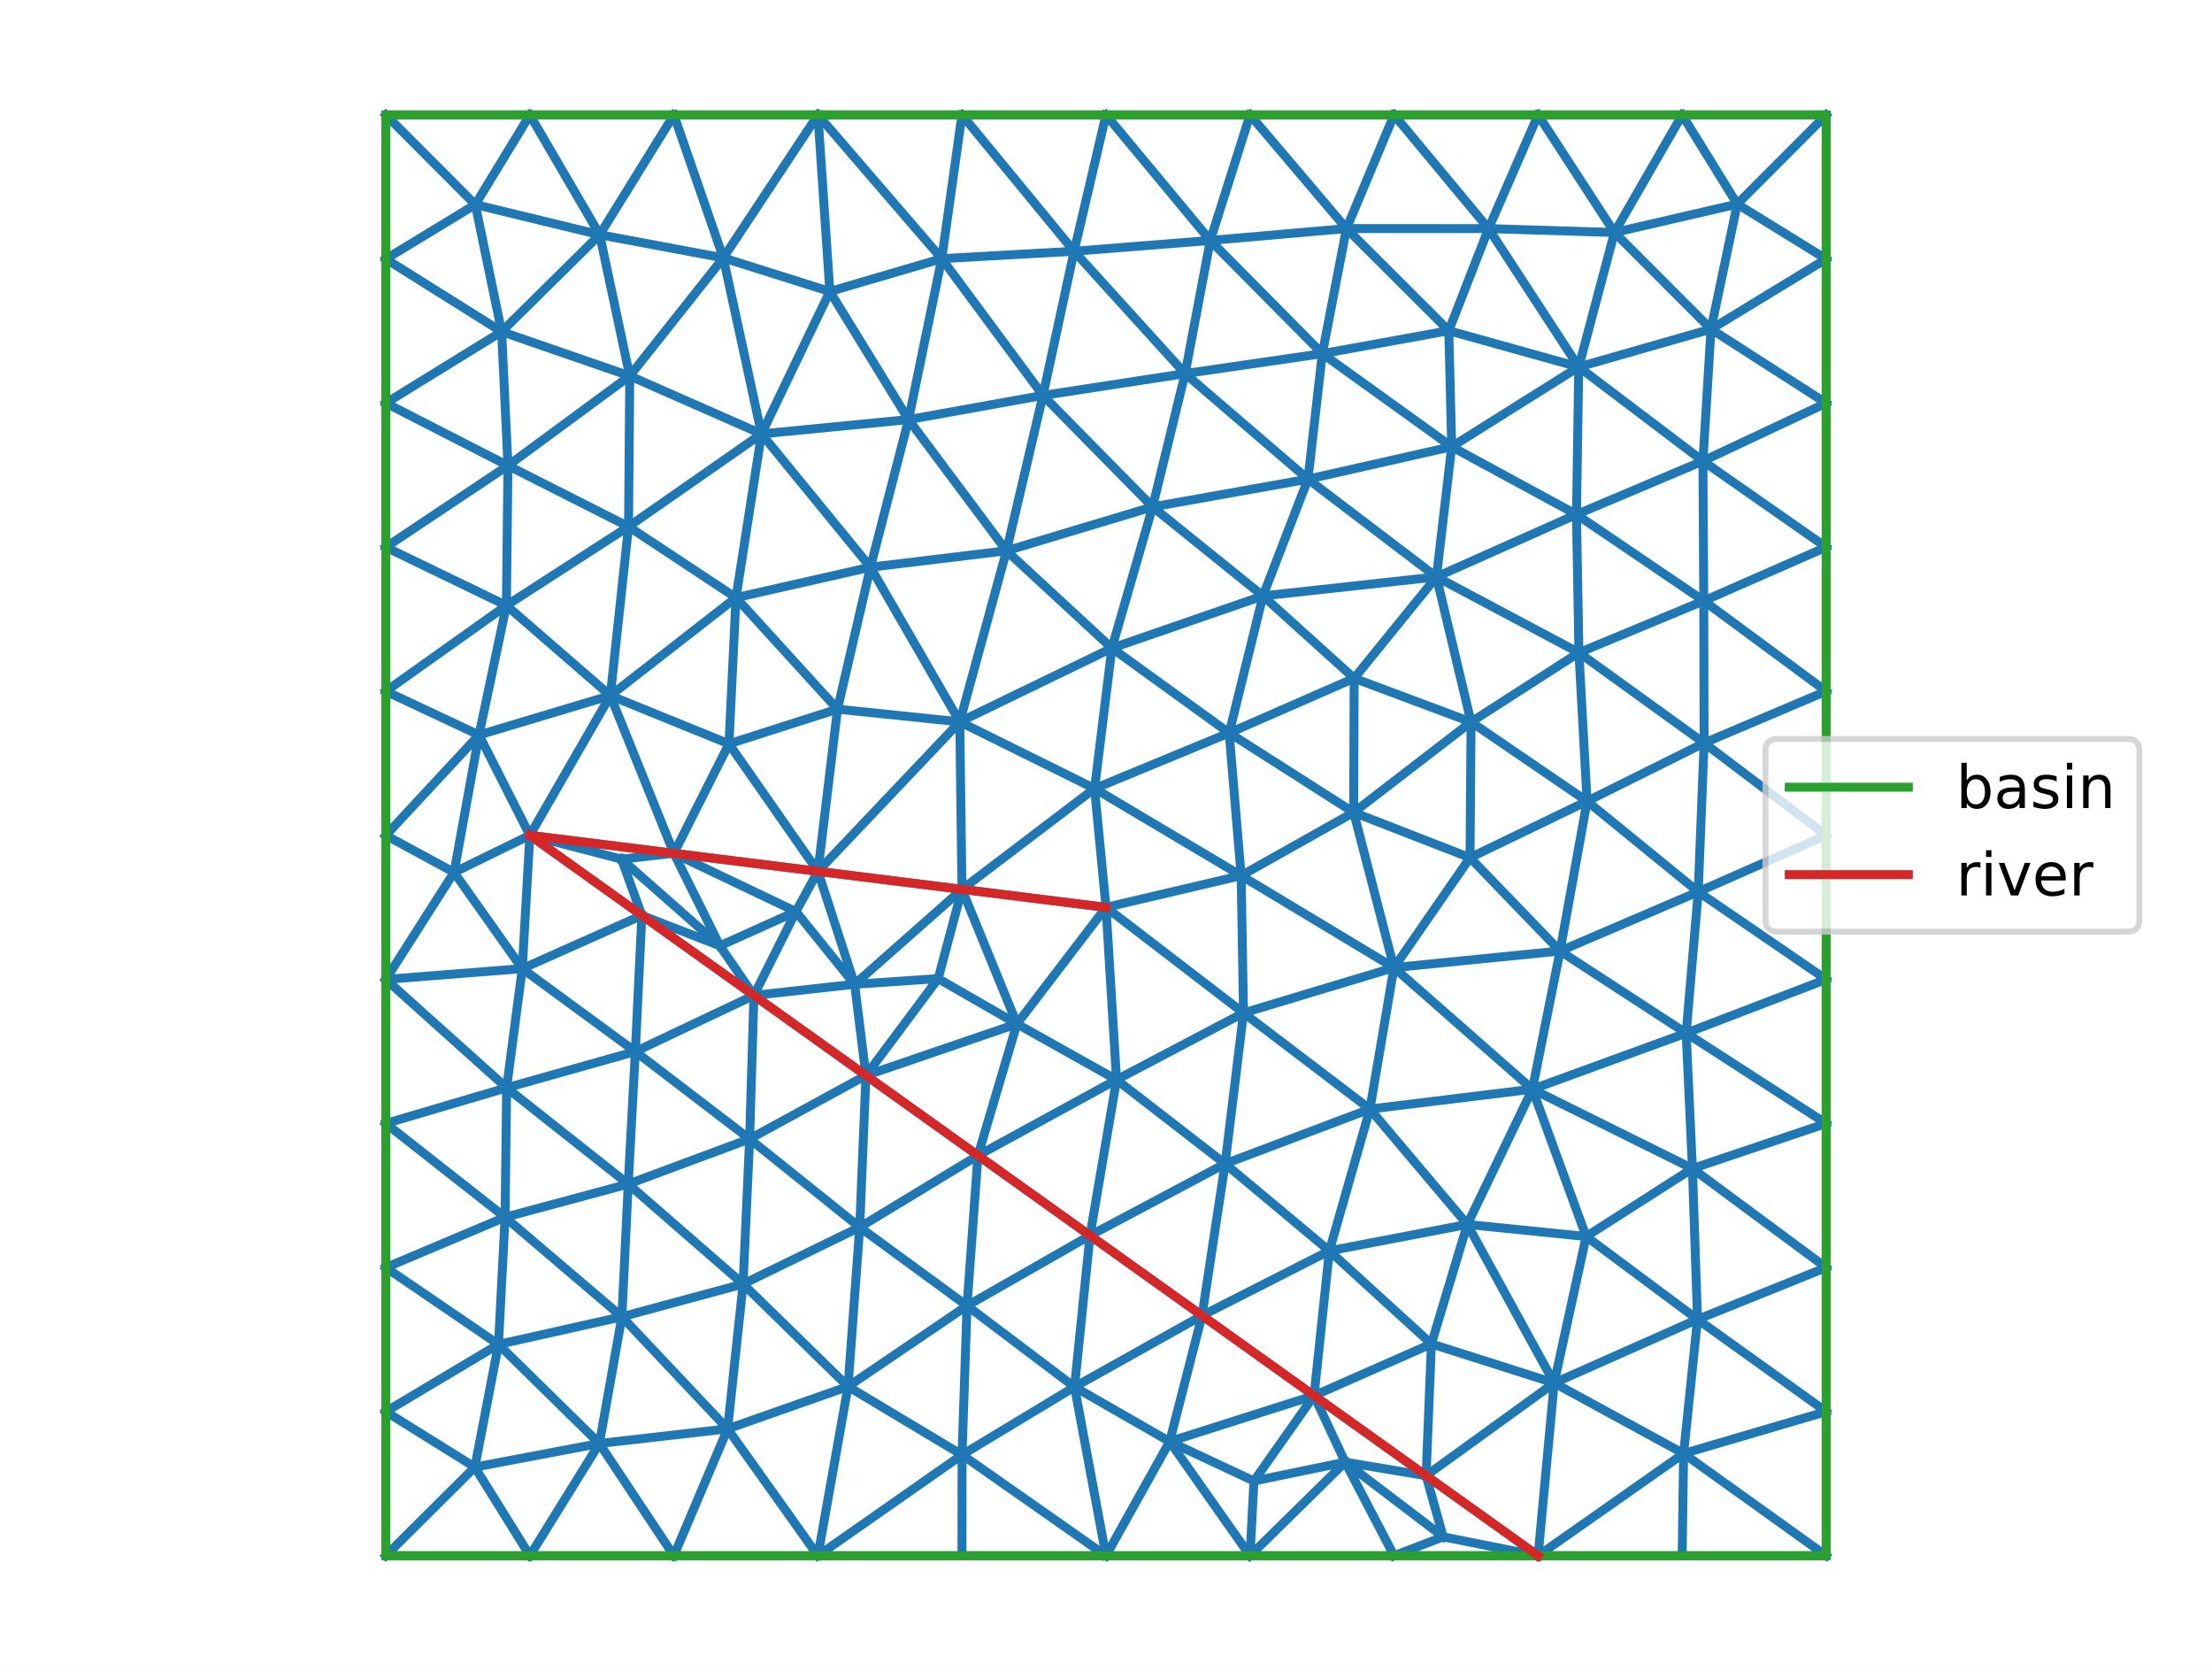
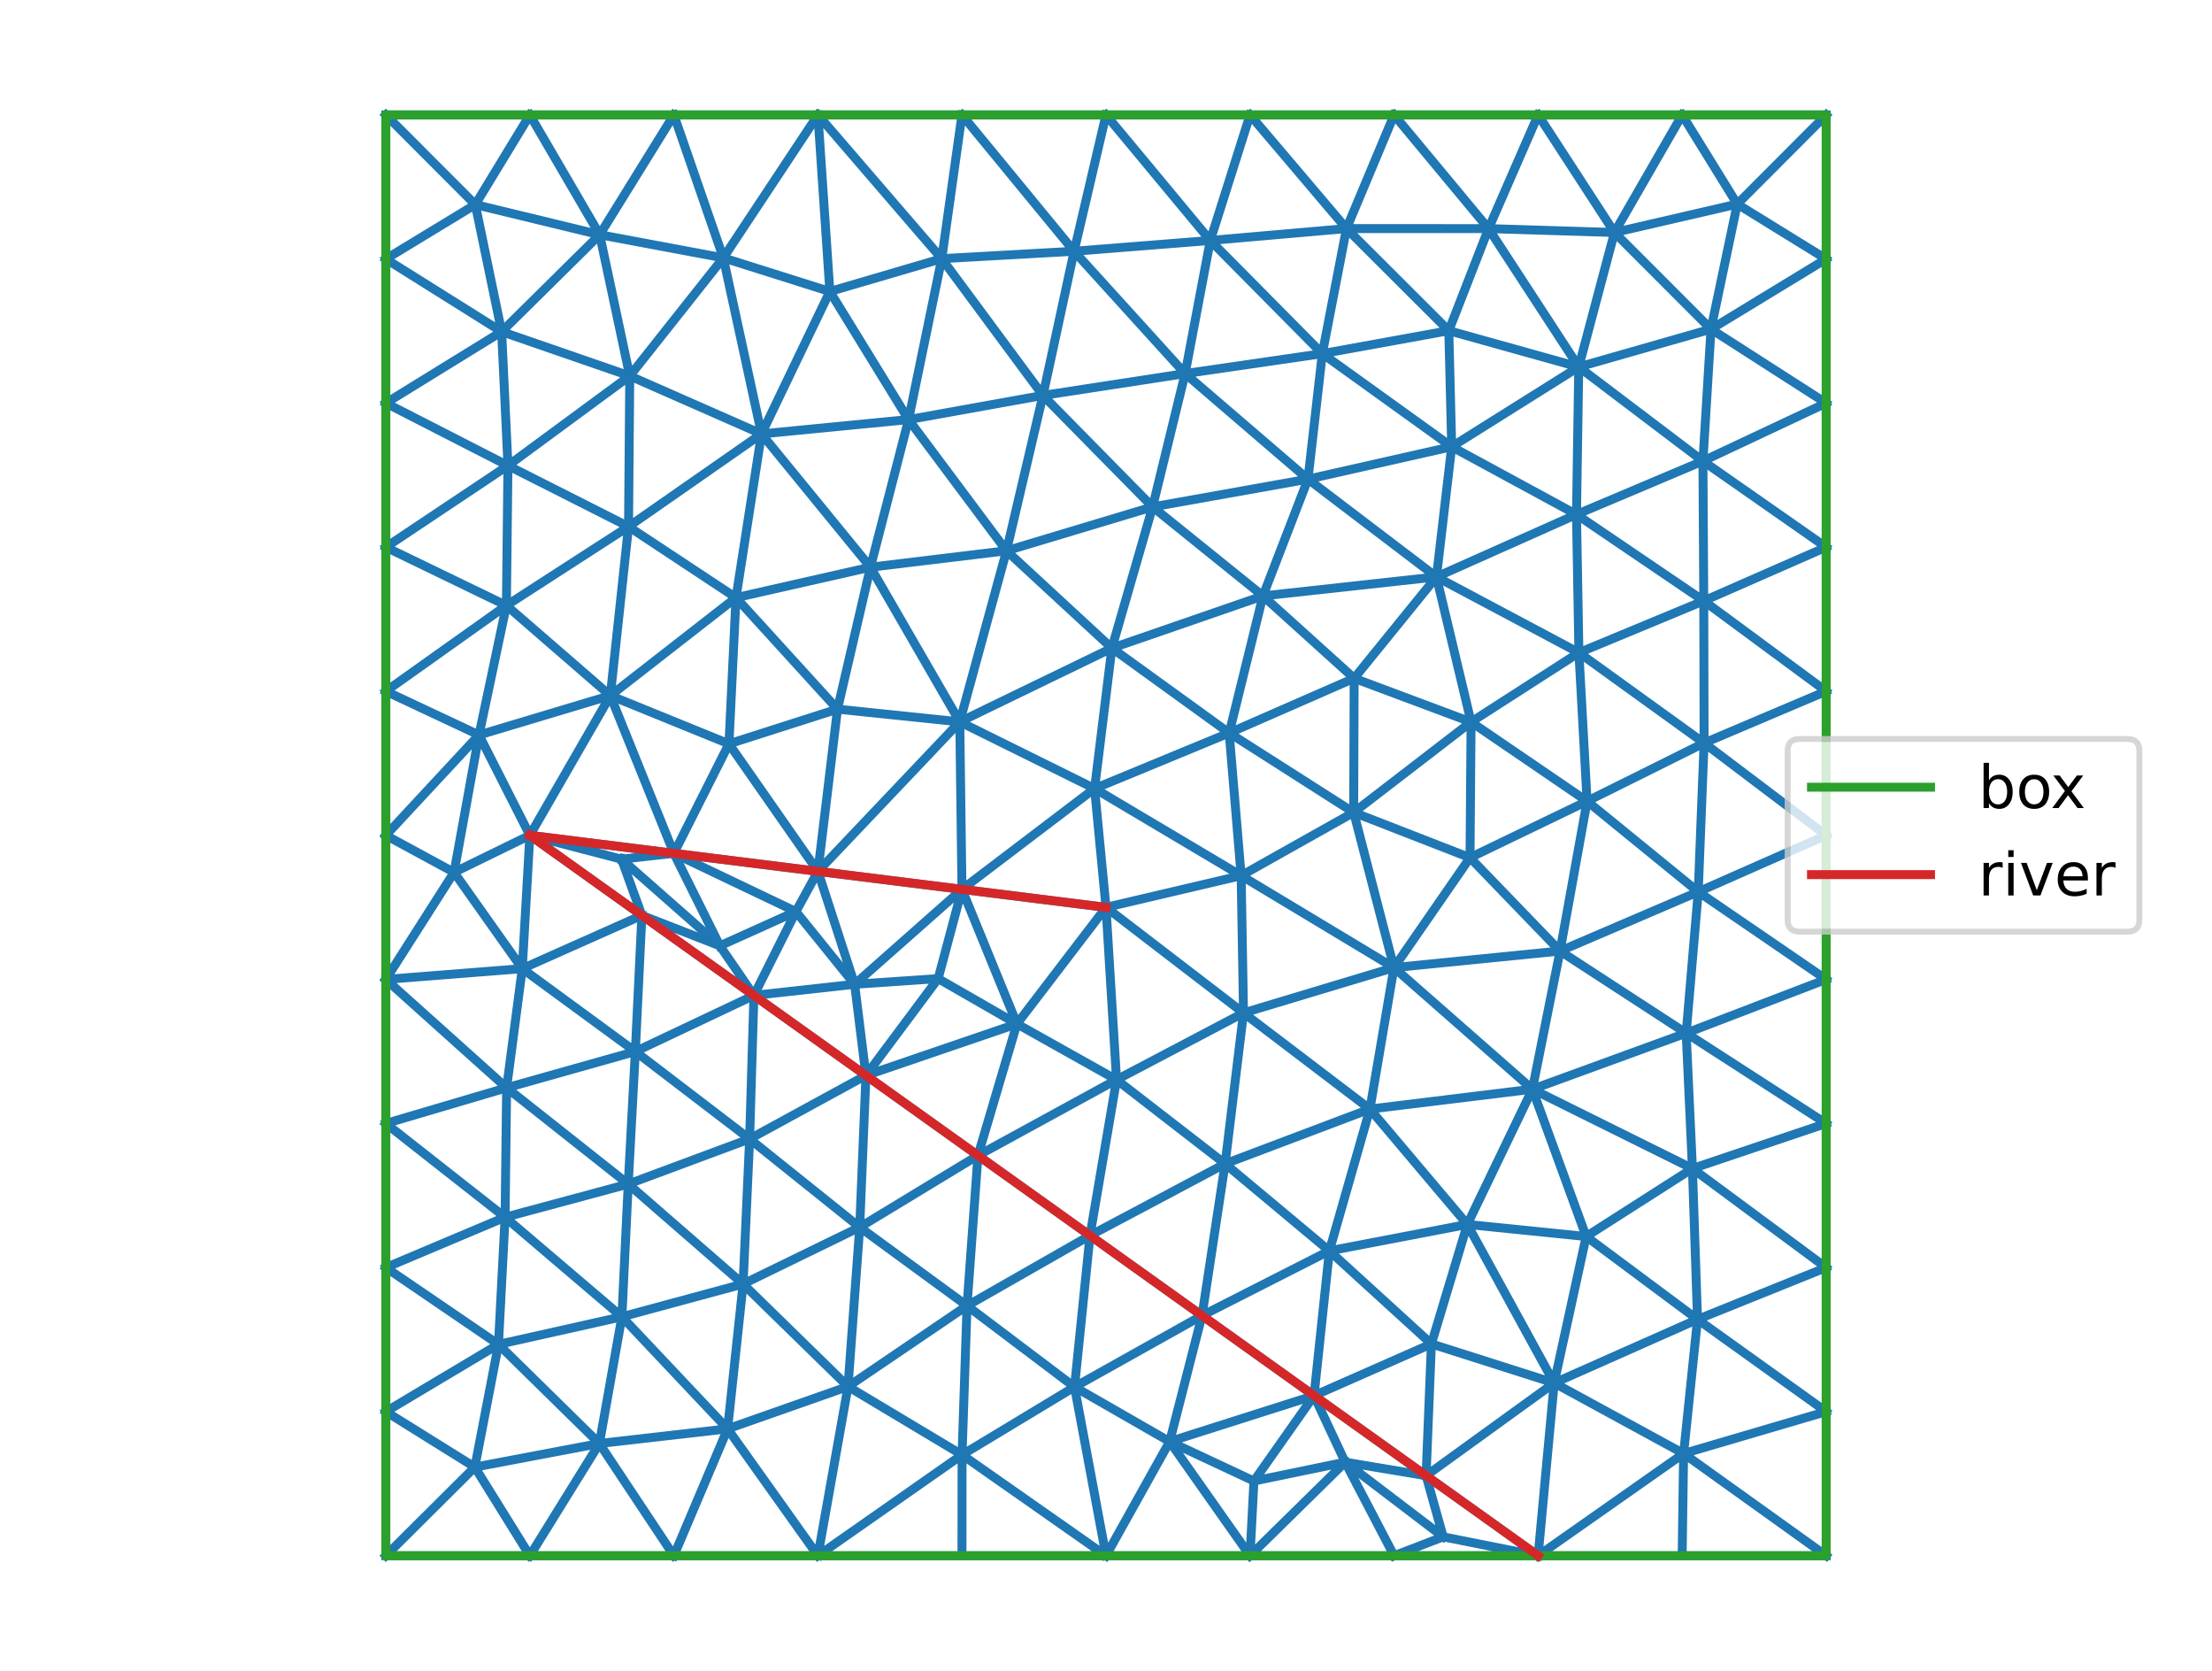
<svg xmlns="http://www.w3.org/2000/svg" xmlns:xlink="http://www.w3.org/1999/xlink" height="280.512pt" version="1.1" viewBox="0 0 371.52 280.512" width="371.52pt">
  <defs>
    <style type="text/css">*{stroke-linecap:butt;stroke-linejoin:round;}</style>
  </defs>
  <g id="figure_1">
    <g id="patch_1">
      <path d="M 0 280.512  L 371.52 280.512  L 371.52 0  L 0 0  z " style="fill:#ffffff;" />
    </g>
    <g id="axes_1">
      <g id="line2d_1">
-         <path clip-path="url(#p3fe40a7890)" d="M 282.528 19.296  L 306.72 19.296  M 291.78 34.272  L 306.72 19.296  M 291.78 34.272  L 282.528 19.296  M 306.72 43.488  L 306.72 19.296  M 306.72 43.488  L 291.78 34.272  M 258.336 19.296  L 282.528 19.296  M 306.72 67.68  L 306.72 43.488  M 271.161 39.035  L 282.528 19.296  M 271.161 39.035  L 291.78 34.272  M 271.161 39.035  L 258.336 19.296  M 287.373 55.263  L 291.78 34.272  M 287.373 55.263  L 306.72 43.488  M 287.373 55.263  L 306.72 67.68  M 287.373 55.263  L 271.161 39.035  M 250.012 38.384  L 258.336 19.296  M 250.012 38.384  L 271.161 39.035  M 234.144 19.296  L 258.336 19.296  M 234.144 19.296  L 250.012 38.384  M 306.72 91.872  L 306.72 67.68  M 286.02 77.413  L 306.72 67.68  M 286.02 77.413  L 287.373 55.263  M 286.02 77.413  L 306.72 91.872  M 265.161 61.615  L 271.161 39.035  M 265.161 61.615  L 287.373 55.263  M 265.161 61.615  L 250.012 38.384  M 265.161 61.615  L 286.02 77.413  M 243.336 55.526  L 250.012 38.384  M 243.336 55.526  L 265.161 61.615  M 226.153 38.38  L 250.012 38.384  M 226.153 38.38  L 234.144 19.296  M 226.153 38.38  L 243.336 55.526  M 209.952 19.296  L 234.144 19.296  M 209.952 19.296  L 226.153 38.38  M 306.72 116.064  L 306.72 91.872  M 286.159 100.888  L 306.72 91.872  M 286.159 100.888  L 286.02 77.413  M 286.159 100.888  L 306.72 116.064  M 264.781 86.384  L 286.02 77.413  M 264.781 86.384  L 265.161 61.615  M 264.781 86.384  L 286.159 100.888  M 243.822 75.009  L 265.161 61.615  M 243.822 75.009  L 243.336 55.526  M 243.822 75.009  L 264.781 86.384  M 222.093 59.382  L 243.336 55.526  M 222.093 59.382  L 226.153 38.38  M 222.093 59.382  L 243.822 75.009  M 203.277 40.376  L 226.153 38.38  M 203.277 40.376  L 209.952 19.296  M 203.277 40.376  L 222.093 59.382  M 185.76 19.296  L 209.952 19.296  M 185.76 19.296  L 203.277 40.376  M 306.72 140.256  L 306.72 116.064  M 286.214 124.756  L 306.72 116.064  M 286.214 124.756  L 286.159 100.888  M 286.214 124.756  L 306.72 140.256  M 265.188 109.59  L 286.159 100.888  M 265.188 109.59  L 264.781 86.384  M 265.188 109.59  L 286.214 124.756  M 241.263 96.865  L 264.781 86.384  M 241.263 96.865  L 243.822 75.009  M 241.263 96.865  L 265.188 109.59  M 219.684 80.454  L 243.822 75.009  M 219.684 80.454  L 222.093 59.382  M 219.684 80.454  L 241.263 96.865  M 199.049 62.732  L 222.093 59.382  M 199.049 62.732  L 203.277 40.376  M 199.049 62.732  L 219.684 80.454  M 180.403 42.189  L 203.277 40.376  M 180.403 42.189  L 185.76 19.296  M 180.403 42.189  L 199.049 62.732  M 161.568 19.296  L 185.76 19.296  M 161.568 19.296  L 180.403 42.189  M 306.72 164.448  L 306.72 140.256  M 266.562 134.529  L 286.214 124.756  M 266.562 134.529  L 265.188 109.59  M 285.229 149.742  L 306.72 140.256  M 285.229 149.742  L 286.214 124.756  M 285.229 149.742  L 306.72 164.448  M 285.229 149.742  L 266.562 134.529  M 247.077 121.232  L 265.188 109.59  M 247.077 121.232  L 241.263 96.865  M 247.077 121.232  L 266.562 134.529  M 227.439 113.889  L 241.263 96.865  M 227.439 113.889  L 247.077 121.232  M 212.121 100.06  L 241.263 96.865  M 212.121 100.06  L 219.684 80.454  M 212.121 100.06  L 227.439 113.889  M 193.588 85.111  L 219.684 80.454  M 193.588 85.111  L 199.049 62.732  M 193.588 85.111  L 212.121 100.06  M 175.171 66.394  L 199.049 62.732  M 175.171 66.394  L 180.403 42.189  M 175.171 66.394  L 193.588 85.111  M 158.173 43.431  L 180.403 42.189  M 158.173 43.431  L 161.568 19.296  M 158.173 43.431  L 175.171 66.394  M 137.376 19.296  L 161.568 19.296  M 137.376 19.296  L 158.173 43.431  M 113.184 19.296  L 137.376 19.296  M 88.992 19.296  L 113.184 19.296  M 306.72 188.64  L 306.72 164.448  M 283.203 173.468  L 306.72 164.448  M 283.203 173.468  L 285.229 149.742  M 283.203 173.468  L 306.72 188.64  M 246.898 144.009  L 266.562 134.529  M 246.898 144.009  L 247.077 121.232  M 262.021 159.685  L 266.562 134.529  M 262.021 159.685  L 285.229 149.742  M 262.021 159.685  L 283.203 173.468  M 262.021 159.685  L 246.898 144.009  M 227.362 136.409  L 247.077 121.232  M 227.362 136.409  L 227.439 113.889  M 227.362 136.409  L 246.898 144.009  M 206.452 123.07  L 227.439 113.889  M 206.452 123.07  L 212.121 100.06  M 206.452 123.07  L 227.362 136.409  M 186.747 108.825  L 212.121 100.06  M 186.747 108.825  L 193.588 85.111  M 186.747 108.825  L 206.452 123.07  M 169.048 92.48  L 193.588 85.111  M 169.048 92.48  L 175.171 66.394  M 169.048 92.48  L 186.747 108.825  M 139.378 48.943  L 158.173 43.431  M 139.378 48.943  L 137.376 19.296  M 152.598 70.452  L 175.171 66.394  M 152.598 70.452  L 158.173 43.431  M 152.598 70.452  L 169.048 92.48  M 152.598 70.452  L 139.378 48.943  M 121.485 43.296  L 137.376 19.296  M 121.485 43.296  L 113.184 19.296  M 121.485 43.296  L 139.378 48.943  M 64.8 19.296  L 88.992 19.296  M 100.724 39.411  L 113.184 19.296  M 100.724 39.411  L 88.992 19.296  M 100.724 39.411  L 121.485 43.296  M 79.831 34.353  L 88.992 19.296  M 79.831 34.353  L 64.8 19.296  M 79.831 34.353  L 100.724 39.411  M 306.72 212.832  L 306.72 188.64  M 284.255 196.207  L 306.72 188.64  M 284.255 196.207  L 283.203 173.468  M 284.255 196.207  L 306.72 212.832  M 257.377 182.885  L 283.203 173.468  M 257.377 182.885  L 262.021 159.685  M 257.377 182.885  L 284.255 196.207  M 234.128 162.471  L 246.898 144.009  M 234.128 162.471  L 262.021 159.685  M 234.128 162.471  L 227.362 136.409  M 234.128 162.471  L 257.377 182.885  M 208.459 147.028  L 227.362 136.409  M 208.459 147.028  L 206.452 123.07  M 208.459 147.028  L 234.128 162.471  M 183.842 132.403  L 206.452 123.07  M 183.842 132.403  L 186.747 108.825  M 183.842 132.403  L 208.459 147.028  M 161.203 121.2  L 186.747 108.825  M 161.203 121.2  L 169.048 92.48  M 161.203 121.2  L 183.842 132.403  M 146.197 95.238  L 169.048 92.48  M 146.197 95.238  L 152.598 70.452  M 146.197 95.238  L 161.203 121.2  M 140.663 119.07  L 161.203 121.2  M 140.663 119.07  L 146.197 95.238  M 127.899 72.858  L 139.378 48.943  M 127.899 72.858  L 152.598 70.452  M 127.899 72.858  L 121.485 43.296  M 127.899 72.858  L 146.197 95.238  M 105.772 63.121  L 121.485 43.296  M 105.772 63.121  L 100.724 39.411  M 105.772 63.121  L 127.899 72.858  M 64.8 43.488  L 64.8 19.296  M 64.8 43.488  L 79.831 34.353  M 84.255 55.688  L 100.724 39.411  M 84.255 55.688  L 79.831 34.353  M 84.255 55.688  L 105.772 63.121  M 84.255 55.688  L 64.8 43.488  M 306.72 237.024  L 306.72 212.832  M 266.406 207.616  L 284.255 196.207  M 266.406 207.616  L 257.377 182.885  M 285.109 221.535  L 306.72 212.832  M 285.109 221.535  L 284.255 196.207  M 285.109 221.535  L 306.72 237.024  M 285.109 221.535  L 266.406 207.616  M 246.448 205.59  L 257.377 182.885  M 246.448 205.59  L 266.406 207.616  M 230.087 186.22  L 257.377 182.885  M 230.087 186.22  L 234.128 162.471  M 230.087 186.22  L 246.448 205.59  M 208.856 170.076  L 234.128 162.471  M 208.856 170.076  L 208.459 147.028  M 208.856 170.076  L 230.087 186.22  M 185.76 152.352  L 208.459 147.028  M 185.76 152.352  L 183.842 132.403  M 185.76 152.352  L 208.856 170.076  M 161.568 149.328  L 183.842 132.403  M 161.568 149.328  L 161.203 121.2  M 161.568 149.328  L 185.76 152.352  M 137.376 146.304  L 161.203 121.2  M 137.376 146.304  L 140.663 119.07  M 137.376 146.304  L 161.568 149.328  M 123.616 100.35  L 146.197 95.238  M 123.616 100.35  L 140.663 119.07  M 123.616 100.35  L 127.899 72.858  M 122.435 124.898  L 140.663 119.07  M 122.435 124.898  L 137.376 146.304  M 122.435 124.898  L 123.616 100.35  M 105.566 88.419  L 127.899 72.858  M 105.566 88.419  L 105.772 63.121  M 105.566 88.419  L 123.616 100.35  M 85.314 78.18  L 105.772 63.121  M 85.314 78.18  L 84.255 55.688  M 85.314 78.18  L 105.566 88.419  M 64.8 67.68  L 64.8 43.488  M 64.8 67.68  L 84.255 55.688  M 64.8 67.68  L 85.314 78.18  M 306.72 261.216  L 306.72 237.024  M 282.773 244.06  L 306.72 237.024  M 282.773 244.06  L 285.109 221.535  M 282.773 244.06  L 306.72 261.216  M 261.034 232.212  L 266.406 207.616  M 261.034 232.212  L 285.109 221.535  M 261.034 232.212  L 246.448 205.59  M 261.034 232.212  L 282.773 244.06  M 240.413 225.648  L 246.448 205.59  M 240.413 225.648  L 261.034 232.212  M 223.276 210.027  L 246.448 205.59  M 223.276 210.027  L 230.087 186.22  M 223.276 210.027  L 240.413 225.648  M 205.764 195.407  L 230.087 186.22  M 205.764 195.407  L 208.856 170.076  M 205.764 195.407  L 223.276 210.027  M 187.532 181.297  L 208.856 170.076  M 187.532 181.297  L 185.76 152.352  M 187.532 181.297  L 205.764 195.407  M 170.797 171.916  L 185.76 152.352  M 170.797 171.916  L 161.568 149.328  M 170.797 171.916  L 187.532 181.297  M 157.572 164.314  L 161.568 149.328  M 157.572 164.314  L 170.797 171.916  M 143.54 165.27  L 161.568 149.328  M 143.54 165.27  L 137.376 146.304  M 143.54 165.27  L 157.572 164.314  M 133.678 153.058  L 137.376 146.304  M 133.678 153.058  L 143.54 165.27  M 113.184 143.28  L 137.376 146.304  M 113.184 143.28  L 122.435 124.898  M 113.184 143.28  L 133.678 153.058  M 102.512 116.797  L 123.616 100.35  M 102.512 116.797  L 122.435 124.898  M 102.512 116.797  L 105.566 88.419  M 102.512 116.797  L 113.184 143.28  M 85.052 101.667  L 105.566 88.419  M 85.052 101.667  L 85.314 78.18  M 85.052 101.667  L 102.512 116.797  M 64.8 91.872  L 85.314 78.18  M 64.8 91.872  L 64.8 67.68  M 64.8 91.872  L 85.052 101.667  M 282.528 261.216  L 306.72 261.216  M 282.528 261.216  L 282.773 244.06  M 104.387 144.259  L 113.184 143.28  M 120.905 158.809  L 133.678 153.058  M 120.905 158.809  L 113.184 143.28  M 120.905 158.809  L 104.387 144.259  M 258.336 261.216  L 282.773 244.06  M 258.336 261.216  L 261.034 232.212  M 258.336 261.216  L 282.528 261.216  M 239.52 247.776  L 261.034 232.212  M 239.52 247.776  L 240.413 225.648  M 239.52 247.776  L 258.336 261.216  M 220.704 234.336  L 240.413 225.648  M 220.704 234.336  L 223.276 210.027  M 220.704 234.336  L 239.52 247.776  M 201.888 220.896  L 223.276 210.027  M 201.888 220.896  L 205.764 195.407  M 201.888 220.896  L 220.704 234.336  M 183.072 207.456  L 205.764 195.407  M 183.072 207.456  L 187.532 181.297  M 183.072 207.456  L 201.888 220.896  M 164.256 194.016  L 187.532 181.297  M 164.256 194.016  L 170.797 171.916  M 164.256 194.016  L 183.072 207.456  M 145.44 180.576  L 170.797 171.916  M 145.44 180.576  L 157.572 164.314  M 145.44 180.576  L 143.54 165.27  M 145.44 180.576  L 164.256 194.016  M 126.624 167.136  L 143.54 165.27  M 126.624 167.136  L 133.678 153.058  M 126.624 167.136  L 120.905 158.809  M 126.624 167.136  L 145.44 180.576  M 88.992 140.256  L 113.184 143.28  M 88.992 140.256  L 102.512 116.797  M 88.992 140.256  L 104.387 144.259  M 80.45 123.411  L 102.512 116.797  M 80.45 123.411  L 85.052 101.667  M 80.45 123.411  L 88.992 140.256  M 64.8 116.064  L 85.052 101.667  M 64.8 116.064  L 64.8 91.872  M 64.8 116.064  L 80.45 123.411  M 107.808 153.696  L 104.387 144.259  M 107.808 153.696  L 120.905 158.809  M 107.808 153.696  L 126.624 167.136  M 107.808 153.696  L 88.992 140.256  M 242.394 258.044  L 258.336 261.216  M 242.394 258.044  L 239.52 247.776  M 210.608 248.673  L 220.704 234.336  M 234.144 261.216  L 258.336 261.216  M 234.144 261.216  L 242.394 258.044  M 225.933 245.505  L 239.52 247.776  M 225.933 245.505  L 220.704 234.336  M 225.933 245.505  L 242.394 258.044  M 225.933 245.505  L 210.608 248.673  M 225.933 245.505  L 234.144 261.216  M 196.454 242.05  L 220.704 234.336  M 196.454 242.05  L 201.888 220.896  M 196.454 242.05  L 210.608 248.673  M 180.473 232.876  L 201.888 220.896  M 180.473 232.876  L 183.072 207.456  M 180.473 232.876  L 196.454 242.05  M 162.42 219.246  L 183.072 207.456  M 162.42 219.246  L 164.256 194.016  M 162.42 219.246  L 180.473 232.876  M 144.394 206.057  L 164.256 194.016  M 144.394 206.057  L 145.44 180.576  M 144.394 206.057  L 162.42 219.246  M 125.904 191.236  L 145.44 180.576  M 125.904 191.236  L 126.624 167.136  M 125.904 191.236  L 144.394 206.057  M 106.708 176.559  L 126.624 167.136  M 106.708 176.559  L 107.808 153.696  M 106.708 176.559  L 125.904 191.236  M 87.718 162.643  L 88.992 140.256  M 87.718 162.643  L 107.808 153.696  M 87.718 162.643  L 106.708 176.559  M 76.263 146.473  L 88.992 140.256  M 76.263 146.473  L 80.45 123.411  M 76.263 146.473  L 87.718 162.643  M 64.8 140.256  L 80.45 123.411  M 64.8 140.256  L 64.8 116.064  M 64.8 140.256  L 76.263 146.473  M 209.952 261.216  L 210.608 248.673  M 209.952 261.216  L 234.144 261.216  M 209.952 261.216  L 225.933 245.505  M 209.952 261.216  L 196.454 242.05  M 185.76 261.216  L 196.454 242.05  M 185.76 261.216  L 180.473 232.876  M 185.76 261.216  L 209.952 261.216  M 161.584 244.276  L 180.473 232.876  M 161.584 244.276  L 162.42 219.246  M 161.584 244.276  L 185.76 261.216  M 142.431 232.808  L 162.42 219.246  M 142.431 232.808  L 144.394 206.057  M 142.431 232.808  L 161.584 244.276  M 124.808 215.594  L 144.394 206.057  M 124.808 215.594  L 125.904 191.236  M 124.808 215.594  L 142.431 232.808  M 105.517 198.813  L 125.904 191.236  M 105.517 198.813  L 106.708 176.559  M 105.517 198.813  L 124.808 215.594  M 85.092 182.649  L 106.708 176.559  M 85.092 182.649  L 87.718 162.643  M 85.092 182.649  L 105.517 198.813  M 64.8 164.448  L 87.718 162.643  M 64.8 164.448  L 76.263 146.473  M 64.8 164.448  L 64.8 140.256  M 64.8 164.448  L 85.092 182.649  M 161.568 261.216  L 185.76 261.216  M 161.568 261.216  L 161.584 244.276  M 137.376 261.216  L 161.584 244.276  M 137.376 261.216  L 142.431 232.808  M 137.376 261.216  L 161.568 261.216  M 122.206 239.914  L 142.431 232.808  M 122.206 239.914  L 124.808 215.594  M 122.206 239.914  L 137.376 261.216  M 104.452 221.098  L 124.808 215.594  M 104.452 221.098  L 105.517 198.813  M 104.452 221.098  L 122.206 239.914  M 84.833 204.381  L 105.517 198.813  M 84.833 204.381  L 85.092 182.649  M 84.833 204.381  L 104.452 221.098  M 64.8 188.64  L 85.092 182.649  M 64.8 188.64  L 64.8 164.448  M 64.8 188.64  L 84.833 204.381  M 113.184 261.216  L 137.376 261.216  M 113.184 261.216  L 122.206 239.914  M 100.672 242.376  L 122.206 239.914  M 100.672 242.376  L 104.452 221.098  M 100.672 242.376  L 113.184 261.216  M 83.721 225.733  L 104.452 221.098  M 83.721 225.733  L 84.833 204.381  M 83.721 225.733  L 100.672 242.376  M 64.8 212.832  L 84.833 204.381  M 64.8 212.832  L 64.8 188.64  M 64.8 212.832  L 83.721 225.733  M 88.992 261.216  L 113.184 261.216  M 88.992 261.216  L 100.672 242.376  M 79.751 246.339  L 100.672 242.376  M 79.751 246.339  L 83.721 225.733  M 79.751 246.339  L 88.992 261.216  M 64.8 237.024  L 83.721 225.733  M 64.8 237.024  L 64.8 212.832  M 64.8 237.024  L 79.751 246.339  M 64.8 261.216  L 88.992 261.216  M 64.8 261.216  L 79.751 246.339  M 64.8 261.216  L 64.8 237.024  L 64.8 237.024  " style="fill:none;stroke:#1f77b4;stroke-linecap:square;stroke-width:1.5;" />
+         <path clip-path="url(#p884a7b47aa)" d="M 282.528 19.296  L 306.72 19.296  M 291.78 34.272  L 306.72 19.296  M 291.78 34.272  L 282.528 19.296  M 306.72 43.488  L 306.72 19.296  M 306.72 43.488  L 291.78 34.272  M 258.336 19.296  L 282.528 19.296  M 306.72 67.68  L 306.72 43.488  M 271.161 39.035  L 282.528 19.296  M 271.161 39.035  L 291.78 34.272  M 271.161 39.035  L 258.336 19.296  M 287.373 55.263  L 291.78 34.272  M 287.373 55.263  L 306.72 43.488  M 287.373 55.263  L 306.72 67.68  M 287.373 55.263  L 271.161 39.035  M 250.012 38.384  L 258.336 19.296  M 250.012 38.384  L 271.161 39.035  M 234.144 19.296  L 258.336 19.296  M 234.144 19.296  L 250.012 38.384  M 306.72 91.872  L 306.72 67.68  M 286.02 77.413  L 306.72 67.68  M 286.02 77.413  L 287.373 55.263  M 286.02 77.413  L 306.72 91.872  M 265.161 61.615  L 271.161 39.035  M 265.161 61.615  L 287.373 55.263  M 265.161 61.615  L 250.012 38.384  M 265.161 61.615  L 286.02 77.413  M 243.336 55.526  L 250.012 38.384  M 243.336 55.526  L 265.161 61.615  M 226.153 38.38  L 250.012 38.384  M 226.153 38.38  L 234.144 19.296  M 226.153 38.38  L 243.336 55.526  M 209.952 19.296  L 234.144 19.296  M 209.952 19.296  L 226.153 38.38  M 306.72 116.064  L 306.72 91.872  M 286.159 100.888  L 306.72 91.872  M 286.159 100.888  L 286.02 77.413  M 286.159 100.888  L 306.72 116.064  M 264.781 86.384  L 286.02 77.413  M 264.781 86.384  L 265.161 61.615  M 264.781 86.384  L 286.159 100.888  M 243.822 75.009  L 265.161 61.615  M 243.822 75.009  L 243.336 55.526  M 243.822 75.009  L 264.781 86.384  M 222.093 59.382  L 243.336 55.526  M 222.093 59.382  L 226.153 38.38  M 222.093 59.382  L 243.822 75.009  M 203.277 40.376  L 226.153 38.38  M 203.277 40.376  L 209.952 19.296  M 203.277 40.376  L 222.093 59.382  M 185.76 19.296  L 209.952 19.296  M 185.76 19.296  L 203.277 40.376  M 306.72 140.256  L 306.72 116.064  M 286.214 124.756  L 306.72 116.064  M 286.214 124.756  L 286.159 100.888  M 286.214 124.756  L 306.72 140.256  M 265.188 109.59  L 286.159 100.888  M 265.188 109.59  L 264.781 86.384  M 265.188 109.59  L 286.214 124.756  M 241.263 96.865  L 264.781 86.384  M 241.263 96.865  L 243.822 75.009  M 241.263 96.865  L 265.188 109.59  M 219.684 80.454  L 243.822 75.009  M 219.684 80.454  L 222.093 59.382  M 219.684 80.454  L 241.263 96.865  M 199.049 62.732  L 222.093 59.382  M 199.049 62.732  L 203.277 40.376  M 199.049 62.732  L 219.684 80.454  M 180.403 42.189  L 203.277 40.376  M 180.403 42.189  L 185.76 19.296  M 180.403 42.189  L 199.049 62.732  M 161.568 19.296  L 185.76 19.296  M 161.568 19.296  L 180.403 42.189  M 306.72 164.448  L 306.72 140.256  M 266.562 134.529  L 286.214 124.756  M 266.562 134.529  L 265.188 109.59  M 285.229 149.742  L 306.72 140.256  M 285.229 149.742  L 286.214 124.756  M 285.229 149.742  L 306.72 164.448  M 285.229 149.742  L 266.562 134.529  M 247.077 121.232  L 265.188 109.59  M 247.077 121.232  L 241.263 96.865  M 247.077 121.232  L 266.562 134.529  M 227.439 113.889  L 241.263 96.865  M 227.439 113.889  L 247.077 121.232  M 212.121 100.06  L 241.263 96.865  M 212.121 100.06  L 219.684 80.454  M 212.121 100.06  L 227.439 113.889  M 193.588 85.111  L 219.684 80.454  M 193.588 85.111  L 199.049 62.732  M 193.588 85.111  L 212.121 100.06  M 175.171 66.394  L 199.049 62.732  M 175.171 66.394  L 180.403 42.189  M 175.171 66.394  L 193.588 85.111  M 158.173 43.431  L 180.403 42.189  M 158.173 43.431  L 161.568 19.296  M 158.173 43.431  L 175.171 66.394  M 137.376 19.296  L 161.568 19.296  M 137.376 19.296  L 158.173 43.431  M 113.184 19.296  L 137.376 19.296  M 88.992 19.296  L 113.184 19.296  M 306.72 188.64  L 306.72 164.448  M 283.203 173.468  L 306.72 164.448  M 283.203 173.468  L 285.229 149.742  M 283.203 173.468  L 306.72 188.64  M 246.898 144.009  L 266.562 134.529  M 246.898 144.009  L 247.077 121.232  M 262.021 159.685  L 266.562 134.529  M 262.021 159.685  L 285.229 149.742  M 262.021 159.685  L 283.203 173.468  M 262.021 159.685  L 246.898 144.009  M 227.362 136.409  L 247.077 121.232  M 227.362 136.409  L 227.439 113.889  M 227.362 136.409  L 246.898 144.009  M 206.452 123.07  L 227.439 113.889  M 206.452 123.07  L 212.121 100.06  M 206.452 123.07  L 227.362 136.409  M 186.747 108.825  L 212.121 100.06  M 186.747 108.825  L 193.588 85.111  M 186.747 108.825  L 206.452 123.07  M 169.048 92.48  L 193.588 85.111  M 169.048 92.48  L 175.171 66.394  M 169.048 92.48  L 186.747 108.825  M 139.378 48.943  L 158.173 43.431  M 139.378 48.943  L 137.376 19.296  M 152.598 70.452  L 175.171 66.394  M 152.598 70.452  L 158.173 43.431  M 152.598 70.452  L 169.048 92.48  M 152.598 70.452  L 139.378 48.943  M 121.485 43.296  L 137.376 19.296  M 121.485 43.296  L 113.184 19.296  M 121.485 43.296  L 139.378 48.943  M 64.8 19.296  L 88.992 19.296  M 100.724 39.411  L 113.184 19.296  M 100.724 39.411  L 88.992 19.296  M 100.724 39.411  L 121.485 43.296  M 79.831 34.353  L 88.992 19.296  M 79.831 34.353  L 64.8 19.296  M 79.831 34.353  L 100.724 39.411  M 306.72 212.832  L 306.72 188.64  M 284.255 196.207  L 306.72 188.64  M 284.255 196.207  L 283.203 173.468  M 284.255 196.207  L 306.72 212.832  M 257.377 182.885  L 283.203 173.468  M 257.377 182.885  L 262.021 159.685  M 257.377 182.885  L 284.255 196.207  M 234.128 162.471  L 246.898 144.009  M 234.128 162.471  L 262.021 159.685  M 234.128 162.471  L 227.362 136.409  M 234.128 162.471  L 257.377 182.885  M 208.459 147.028  L 227.362 136.409  M 208.459 147.028  L 206.452 123.07  M 208.459 147.028  L 234.128 162.471  M 183.842 132.403  L 206.452 123.07  M 183.842 132.403  L 186.747 108.825  M 183.842 132.403  L 208.459 147.028  M 161.203 121.2  L 186.747 108.825  M 161.203 121.2  L 169.048 92.48  M 161.203 121.2  L 183.842 132.403  M 146.197 95.238  L 169.048 92.48  M 146.197 95.238  L 152.598 70.452  M 146.197 95.238  L 161.203 121.2  M 140.663 119.07  L 161.203 121.2  M 140.663 119.07  L 146.197 95.238  M 127.899 72.858  L 139.378 48.943  M 127.899 72.858  L 152.598 70.452  M 127.899 72.858  L 121.485 43.296  M 127.899 72.858  L 146.197 95.238  M 105.772 63.121  L 121.485 43.296  M 105.772 63.121  L 100.724 39.411  M 105.772 63.121  L 127.899 72.858  M 64.8 43.488  L 64.8 19.296  M 64.8 43.488  L 79.831 34.353  M 84.255 55.688  L 100.724 39.411  M 84.255 55.688  L 79.831 34.353  M 84.255 55.688  L 105.772 63.121  M 84.255 55.688  L 64.8 43.488  M 306.72 237.024  L 306.72 212.832  M 266.406 207.616  L 284.255 196.207  M 266.406 207.616  L 257.377 182.885  M 285.109 221.535  L 306.72 212.832  M 285.109 221.535  L 284.255 196.207  M 285.109 221.535  L 306.72 237.024  M 285.109 221.535  L 266.406 207.616  M 246.448 205.59  L 257.377 182.885  M 246.448 205.59  L 266.406 207.616  M 230.087 186.22  L 257.377 182.885  M 230.087 186.22  L 234.128 162.471  M 230.087 186.22  L 246.448 205.59  M 208.856 170.076  L 234.128 162.471  M 208.856 170.076  L 208.459 147.028  M 208.856 170.076  L 230.087 186.22  M 185.76 152.352  L 208.459 147.028  M 185.76 152.352  L 183.842 132.403  M 185.76 152.352  L 208.856 170.076  M 161.568 149.328  L 183.842 132.403  M 161.568 149.328  L 161.203 121.2  M 161.568 149.328  L 185.76 152.352  M 137.376 146.304  L 161.203 121.2  M 137.376 146.304  L 140.663 119.07  M 137.376 146.304  L 161.568 149.328  M 123.616 100.35  L 146.197 95.238  M 123.616 100.35  L 140.663 119.07  M 123.616 100.35  L 127.899 72.858  M 122.435 124.898  L 140.663 119.07  M 122.435 124.898  L 137.376 146.304  M 122.435 124.898  L 123.616 100.35  M 105.566 88.419  L 127.899 72.858  M 105.566 88.419  L 105.772 63.121  M 105.566 88.419  L 123.616 100.35  M 85.314 78.18  L 105.772 63.121  M 85.314 78.18  L 84.255 55.688  M 85.314 78.18  L 105.566 88.419  M 64.8 67.68  L 64.8 43.488  M 64.8 67.68  L 84.255 55.688  M 64.8 67.68  L 85.314 78.18  M 306.72 261.216  L 306.72 237.024  M 282.773 244.06  L 306.72 237.024  M 282.773 244.06  L 285.109 221.535  M 282.773 244.06  L 306.72 261.216  M 261.034 232.212  L 266.406 207.616  M 261.034 232.212  L 285.109 221.535  M 261.034 232.212  L 246.448 205.59  M 261.034 232.212  L 282.773 244.06  M 240.413 225.648  L 246.448 205.59  M 240.413 225.648  L 261.034 232.212  M 223.276 210.027  L 246.448 205.59  M 223.276 210.027  L 230.087 186.22  M 223.276 210.027  L 240.413 225.648  M 205.764 195.407  L 230.087 186.22  M 205.764 195.407  L 208.856 170.076  M 205.764 195.407  L 223.276 210.027  M 187.532 181.297  L 208.856 170.076  M 187.532 181.297  L 185.76 152.352  M 187.532 181.297  L 205.764 195.407  M 170.797 171.916  L 185.76 152.352  M 170.797 171.916  L 161.568 149.328  M 170.797 171.916  L 187.532 181.297  M 157.572 164.314  L 161.568 149.328  M 157.572 164.314  L 170.797 171.916  M 143.54 165.27  L 161.568 149.328  M 143.54 165.27  L 137.376 146.304  M 143.54 165.27  L 157.572 164.314  M 133.678 153.058  L 137.376 146.304  M 133.678 153.058  L 143.54 165.27  M 113.184 143.28  L 137.376 146.304  M 113.184 143.28  L 122.435 124.898  M 113.184 143.28  L 133.678 153.058  M 102.512 116.797  L 123.616 100.35  M 102.512 116.797  L 122.435 124.898  M 102.512 116.797  L 105.566 88.419  M 102.512 116.797  L 113.184 143.28  M 85.052 101.667  L 105.566 88.419  M 85.052 101.667  L 85.314 78.18  M 85.052 101.667  L 102.512 116.797  M 64.8 91.872  L 85.314 78.18  M 64.8 91.872  L 64.8 67.68  M 64.8 91.872  L 85.052 101.667  M 282.528 261.216  L 306.72 261.216  M 282.528 261.216  L 282.773 244.06  M 104.387 144.259  L 113.184 143.28  M 120.905 158.809  L 133.678 153.058  M 120.905 158.809  L 113.184 143.28  M 120.905 158.809  L 104.387 144.259  M 258.336 261.216  L 282.773 244.06  M 258.336 261.216  L 261.034 232.212  M 258.336 261.216  L 282.528 261.216  M 239.52 247.776  L 261.034 232.212  M 239.52 247.776  L 240.413 225.648  M 239.52 247.776  L 258.336 261.216  M 220.704 234.336  L 240.413 225.648  M 220.704 234.336  L 223.276 210.027  M 220.704 234.336  L 239.52 247.776  M 201.888 220.896  L 223.276 210.027  M 201.888 220.896  L 205.764 195.407  M 201.888 220.896  L 220.704 234.336  M 183.072 207.456  L 205.764 195.407  M 183.072 207.456  L 187.532 181.297  M 183.072 207.456  L 201.888 220.896  M 164.256 194.016  L 187.532 181.297  M 164.256 194.016  L 170.797 171.916  M 164.256 194.016  L 183.072 207.456  M 145.44 180.576  L 170.797 171.916  M 145.44 180.576  L 157.572 164.314  M 145.44 180.576  L 143.54 165.27  M 145.44 180.576  L 164.256 194.016  M 126.624 167.136  L 143.54 165.27  M 126.624 167.136  L 133.678 153.058  M 126.624 167.136  L 120.905 158.809  M 126.624 167.136  L 145.44 180.576  M 88.992 140.256  L 113.184 143.28  M 88.992 140.256  L 102.512 116.797  M 88.992 140.256  L 104.387 144.259  M 80.45 123.411  L 102.512 116.797  M 80.45 123.411  L 85.052 101.667  M 80.45 123.411  L 88.992 140.256  M 64.8 116.064  L 85.052 101.667  M 64.8 116.064  L 64.8 91.872  M 64.8 116.064  L 80.45 123.411  M 107.808 153.696  L 104.387 144.259  M 107.808 153.696  L 120.905 158.809  M 107.808 153.696  L 126.624 167.136  M 107.808 153.696  L 88.992 140.256  M 242.394 258.044  L 258.336 261.216  M 242.394 258.044  L 239.52 247.776  M 210.608 248.673  L 220.704 234.336  M 234.144 261.216  L 258.336 261.216  M 234.144 261.216  L 242.394 258.044  M 225.933 245.505  L 239.52 247.776  M 225.933 245.505  L 220.704 234.336  M 225.933 245.505  L 242.394 258.044  M 225.933 245.505  L 210.608 248.673  M 225.933 245.505  L 234.144 261.216  M 196.454 242.05  L 220.704 234.336  M 196.454 242.05  L 201.888 220.896  M 196.454 242.05  L 210.608 248.673  M 180.473 232.876  L 201.888 220.896  M 180.473 232.876  L 183.072 207.456  M 180.473 232.876  L 196.454 242.05  M 162.42 219.246  L 183.072 207.456  M 162.42 219.246  L 164.256 194.016  M 162.42 219.246  L 180.473 232.876  M 144.394 206.057  L 164.256 194.016  M 144.394 206.057  L 145.44 180.576  M 144.394 206.057  L 162.42 219.246  M 125.904 191.236  L 145.44 180.576  M 125.904 191.236  L 126.624 167.136  M 125.904 191.236  L 144.394 206.057  M 106.708 176.559  L 126.624 167.136  M 106.708 176.559  L 107.808 153.696  M 106.708 176.559  L 125.904 191.236  M 87.718 162.643  L 88.992 140.256  M 87.718 162.643  L 107.808 153.696  M 87.718 162.643  L 106.708 176.559  M 76.263 146.473  L 88.992 140.256  M 76.263 146.473  L 80.45 123.411  M 76.263 146.473  L 87.718 162.643  M 64.8 140.256  L 80.45 123.411  M 64.8 140.256  L 64.8 116.064  M 64.8 140.256  L 76.263 146.473  M 209.952 261.216  L 210.608 248.673  M 209.952 261.216  L 234.144 261.216  M 209.952 261.216  L 225.933 245.505  M 209.952 261.216  L 196.454 242.05  M 185.76 261.216  L 196.454 242.05  M 185.76 261.216  L 180.473 232.876  M 185.76 261.216  L 209.952 261.216  M 161.584 244.276  L 180.473 232.876  M 161.584 244.276  L 162.42 219.246  M 161.584 244.276  L 185.76 261.216  M 142.431 232.808  L 162.42 219.246  M 142.431 232.808  L 144.394 206.057  M 142.431 232.808  L 161.584 244.276  M 124.808 215.594  L 144.394 206.057  M 124.808 215.594  L 125.904 191.236  M 124.808 215.594  L 142.431 232.808  M 105.517 198.813  L 125.904 191.236  M 105.517 198.813  L 106.708 176.559  M 105.517 198.813  L 124.808 215.594  M 85.092 182.649  L 106.708 176.559  M 85.092 182.649  L 87.718 162.643  M 85.092 182.649  L 105.517 198.813  M 64.8 164.448  L 87.718 162.643  M 64.8 164.448  L 76.263 146.473  M 64.8 164.448  L 64.8 140.256  M 64.8 164.448  L 85.092 182.649  M 161.568 261.216  L 185.76 261.216  M 161.568 261.216  L 161.584 244.276  M 137.376 261.216  L 161.584 244.276  M 137.376 261.216  L 142.431 232.808  M 137.376 261.216  L 161.568 261.216  M 122.206 239.914  L 142.431 232.808  M 122.206 239.914  L 124.808 215.594  M 122.206 239.914  L 137.376 261.216  M 104.452 221.098  L 124.808 215.594  M 104.452 221.098  L 105.517 198.813  M 104.452 221.098  L 122.206 239.914  M 84.833 204.381  L 105.517 198.813  M 84.833 204.381  L 85.092 182.649  M 84.833 204.381  L 104.452 221.098  M 64.8 188.64  L 85.092 182.649  M 64.8 188.64  L 64.8 164.448  M 64.8 188.64  L 84.833 204.381  M 113.184 261.216  L 137.376 261.216  M 113.184 261.216  L 122.206 239.914  M 100.672 242.376  L 122.206 239.914  M 100.672 242.376  L 104.452 221.098  M 100.672 242.376  L 113.184 261.216  M 83.721 225.733  L 104.452 221.098  M 83.721 225.733  L 84.833 204.381  M 83.721 225.733  L 100.672 242.376  M 64.8 212.832  L 84.833 204.381  M 64.8 212.832  L 64.8 188.64  M 64.8 212.832  L 83.721 225.733  M 88.992 261.216  L 113.184 261.216  M 88.992 261.216  L 100.672 242.376  M 79.751 246.339  L 100.672 242.376  M 79.751 246.339  L 83.721 225.733  M 79.751 246.339  L 88.992 261.216  M 64.8 237.024  L 83.721 225.733  M 64.8 237.024  L 64.8 212.832  M 64.8 237.024  L 79.751 246.339  M 64.8 261.216  L 88.992 261.216  M 64.8 261.216  L 79.751 246.339  M 64.8 261.216  L 64.8 237.024  L 64.8 237.024  " style="fill:none;stroke:#1f77b4;stroke-linecap:square;stroke-width:1.5;" />
      </g>
      <g id="line2d_2" />
      <g id="line2d_3">
-         <path clip-path="url(#p3fe40a7890)" d="M 306.72 116.064  L 306.72 91.872  L 306.72 67.68  L 306.72 43.488  L 306.72 19.296  L 282.528 19.296  L 258.336 19.296  L 234.144 19.296  L 209.952 19.296  L 185.76 19.296  L 161.568 19.296  L 137.376 19.296  L 113.184 19.296  L 88.992 19.296  L 64.8 19.296  L 64.8 43.488  L 64.8 67.68  L 64.8 91.872  L 64.8 116.064  L 64.8 140.256  L 64.8 164.448  L 64.8 188.64  L 64.8 212.832  L 64.8 237.024  L 64.8 261.216  L 88.992 261.216  L 113.184 261.216  L 137.376 261.216  L 161.568 261.216  L 185.76 261.216  L 209.952 261.216  L 234.144 261.216  L 258.336 261.216  L 282.528 261.216  L 306.72 261.216  L 306.72 237.024  L 306.72 212.832  L 306.72 188.64  L 306.72 164.448  L 306.72 140.256  L 306.72 116.064  " style="fill:none;stroke:#2ca02c;stroke-linecap:square;stroke-width:1.5;" />
+         <path clip-path="url(#p884a7b47aa)" d="M 306.72 116.064  L 306.72 91.872  L 306.72 67.68  L 306.72 43.488  L 306.72 19.296  L 282.528 19.296  L 258.336 19.296  L 234.144 19.296  L 209.952 19.296  L 185.76 19.296  L 161.568 19.296  L 137.376 19.296  L 113.184 19.296  L 88.992 19.296  L 64.8 19.296  L 64.8 43.488  L 64.8 67.68  L 64.8 91.872  L 64.8 116.064  L 64.8 140.256  L 64.8 164.448  L 64.8 188.64  L 64.8 212.832  L 64.8 237.024  L 64.8 261.216  L 88.992 261.216  L 113.184 261.216  L 137.376 261.216  L 161.568 261.216  L 185.76 261.216  L 209.952 261.216  L 234.144 261.216  L 258.336 261.216  L 282.528 261.216  L 306.72 261.216  L 306.72 237.024  L 306.72 212.832  L 306.72 188.64  L 306.72 164.448  L 306.72 140.256  L 306.72 116.064  " style="fill:none;stroke:#2ca02c;stroke-linecap:square;stroke-width:1.5;" />
      </g>
      <g id="line2d_4">
-         <path clip-path="url(#p3fe40a7890)" d="M 185.76 152.352  L 161.568 149.328  L 137.376 146.304  L 113.184 143.28  L 88.992 140.256  M 258.336 261.216  L 239.52 247.776  L 220.704 234.336  L 201.888 220.896  L 183.072 207.456  L 164.256 194.016  L 145.44 180.576  L 126.624 167.136  L 107.808 153.696  L 88.992 140.256  " style="fill:none;stroke:#d62728;stroke-linecap:square;stroke-width:1.5;" />
+         <path clip-path="url(#p884a7b47aa)" d="M 185.76 152.352  L 161.568 149.328  L 137.376 146.304  L 113.184 143.28  L 88.992 140.256  M 258.336 261.216  L 239.52 247.776  L 220.704 234.336  L 201.888 220.896  L 183.072 207.456  L 164.256 194.016  L 145.44 180.576  L 126.624 167.136  L 107.808 153.696  L 88.992 140.256  " style="fill:none;stroke:#d62728;stroke-linecap:square;stroke-width:1.5;" />
      </g>
      <g id="legend_1">
        <g id="patch_2">
-           <path d="M 298.518 156.434  L 357.32 156.434  Q 359.32 156.434 359.32 154.434  L 359.32 126.078  Q 359.32 124.078 357.32 124.078  L 298.518 124.078  Q 296.518 124.078 296.518 126.078  L 296.518 154.434  Q 296.518 156.434 298.518 156.434  z " style="fill:#ffffff;opacity:0.8;stroke:#cccccc;stroke-linejoin:miter;" />
+           <path d="M 302.248 156.434  L 357.32 156.434  Q 359.32 156.434 359.32 154.434  L 359.32 126.078  Q 359.32 124.078 357.32 124.078  L 302.248 124.078  Q 300.248 124.078 300.248 126.078  L 300.248 154.434  Q 300.248 156.434 302.248 156.434  z " style="fill:#ffffff;opacity:0.8;stroke:#cccccc;stroke-linejoin:miter;" />
        </g>
        <g id="line2d_5">
-           <path d="M 300.518 132.176  L 320.518 132.176  " style="fill:none;stroke:#2ca02c;stroke-linecap:square;stroke-width:1.5;" />
+           <path d="M 304.248 132.176  L 324.248 132.176  " style="fill:none;stroke:#2ca02c;stroke-linecap:square;stroke-width:1.5;" />
        </g>
        <g id="line2d_6" />
        <g id="text_1">
-           <g transform="translate(328.5184 135.6763)scale(0.1 -0.1)">
+           <g transform="translate(332.2481 135.6763)scale(0.1 -0.1)">
            <defs>
              <path d="M 48.688 27.297  Q 48.688 37.203 44.609 42.844  Q 40.531 48.484 33.406 48.484  Q 26.266 48.484 22.188 42.844  Q 18.109 37.203 18.109 27.297  Q 18.109 17.391 22.188 11.75  Q 26.266 6.109 33.406 6.109  Q 40.531 6.109 44.609 11.75  Q 48.688 17.391 48.688 27.297  z M 18.109 46.391  Q 20.953 51.266 25.266 53.625  Q 29.594 56 35.594 56  Q 45.562 56 51.781 48.094  Q 58.016 40.188 58.016 27.297  Q 58.016 14.406 51.781 6.484  Q 45.562 -1.422 35.594 -1.422  Q 29.594 -1.422 25.266 0.953  Q 20.953 3.328 18.109 8.203  L 18.109 0  L 9.078 0  L 9.078 75.984  L 18.109 75.984  z " id="DejaVuSans-98" />
-               <path d="M 34.281 27.484  Q 23.391 27.484 19.188 25  Q 14.984 22.516 14.984 16.5  Q 14.984 11.719 18.141 8.906  Q 21.297 6.109 26.703 6.109  Q 34.188 6.109 38.703 11.406  Q 43.219 16.703 43.219 25.484  L 43.219 27.484  z M 52.203 31.203  L 52.203 0  L 43.219 0  L 43.219 8.297  Q 40.141 3.328 35.547 0.953  Q 30.953 -1.422 24.312 -1.422  Q 15.922 -1.422 10.953 3.297  Q 6 8.016 6 15.922  Q 6 25.141 12.172 29.828  Q 18.359 34.516 30.609 34.516  L 43.219 34.516  L 43.219 35.406  Q 43.219 41.609 39.141 45  Q 35.062 48.391 27.688 48.391  Q 23 48.391 18.547 47.266  Q 14.109 46.141 10.016 43.891  L 10.016 52.203  Q 14.938 54.109 19.578 55.047  Q 24.219 56 28.609 56  Q 40.484 56 46.344 49.844  Q 52.203 43.703 52.203 31.203  z " id="DejaVuSans-97" />
-               <path d="M 44.281 53.078  L 44.281 44.578  Q 40.484 46.531 36.375 47.5  Q 32.281 48.484 27.875 48.484  Q 21.188 48.484 17.844 46.438  Q 14.5 44.391 14.5 40.281  Q 14.5 37.156 16.891 35.375  Q 19.281 33.594 26.516 31.984  L 29.594 31.297  Q 39.156 29.25 43.188 25.516  Q 47.219 21.781 47.219 15.094  Q 47.219 7.469 41.188 3.016  Q 35.156 -1.422 24.609 -1.422  Q 20.219 -1.422 15.453 -0.562  Q 10.688 0.297 5.422 2  L 5.422 11.281  Q 10.406 8.688 15.234 7.391  Q 20.062 6.109 24.812 6.109  Q 31.156 6.109 34.562 8.281  Q 37.984 10.453 37.984 14.406  Q 37.984 18.062 35.516 20.016  Q 33.062 21.969 24.703 23.781  L 21.578 24.516  Q 13.234 26.266 9.516 29.906  Q 5.812 33.547 5.812 39.891  Q 5.812 47.609 11.281 51.797  Q 16.75 56 26.812 56  Q 31.781 56 36.172 55.266  Q 40.578 54.547 44.281 53.078  z " id="DejaVuSans-115" />
-               <path d="M 9.422 54.688  L 18.406 54.688  L 18.406 0  L 9.422 0  z M 9.422 75.984  L 18.406 75.984  L 18.406 64.594  L 9.422 64.594  z " id="DejaVuSans-105" />
-               <path d="M 54.891 33.016  L 54.891 0  L 45.906 0  L 45.906 32.719  Q 45.906 40.484 42.875 44.328  Q 39.844 48.188 33.797 48.188  Q 26.516 48.188 22.312 43.547  Q 18.109 38.922 18.109 30.906  L 18.109 0  L 9.078 0  L 9.078 54.688  L 18.109 54.688  L 18.109 46.188  Q 21.344 51.125 25.703 53.562  Q 30.078 56 35.797 56  Q 45.219 56 50.047 50.172  Q 54.891 44.344 54.891 33.016  z " id="DejaVuSans-110" />
+               <path d="M 30.609 48.391  Q 23.391 48.391 19.188 42.75  Q 14.984 37.109 14.984 27.297  Q 14.984 17.484 19.156 11.844  Q 23.344 6.203 30.609 6.203  Q 37.797 6.203 41.984 11.859  Q 46.188 17.531 46.188 27.297  Q 46.188 37.016 41.984 42.703  Q 37.797 48.391 30.609 48.391  z M 30.609 56  Q 42.328 56 49.016 48.375  Q 55.719 40.766 55.719 27.297  Q 55.719 13.875 49.016 6.219  Q 42.328 -1.422 30.609 -1.422  Q 18.844 -1.422 12.172 6.219  Q 5.516 13.875 5.516 27.297  Q 5.516 40.766 12.172 48.375  Q 18.844 56 30.609 56  z " id="DejaVuSans-111" />
+               <path d="M 54.891 54.688  L 35.109 28.078  L 55.906 0  L 45.312 0  L 29.391 21.484  L 13.484 0  L 2.875 0  L 24.125 28.609  L 4.688 54.688  L 15.281 54.688  L 29.781 35.203  L 44.281 54.688  z " id="DejaVuSans-120" />
            </defs>
            <use xlink:href="#DejaVuSans-98" />
-             <use x="63.477" xlink:href="#DejaVuSans-97" />
-             <use x="124.756" xlink:href="#DejaVuSans-115" />
-             <use x="176.855" xlink:href="#DejaVuSans-105" />
-             <use x="204.639" xlink:href="#DejaVuSans-110" />
+             <use x="63.477" xlink:href="#DejaVuSans-111" />
+             <use x="121.533" xlink:href="#DejaVuSans-120" />
          </g>
        </g>
        <g id="line2d_7">
-           <path d="M 300.518 146.854  L 320.518 146.854  " style="fill:none;stroke:#d62728;stroke-linecap:square;stroke-width:1.5;" />
+           <path d="M 304.248 146.854  L 324.248 146.854  " style="fill:none;stroke:#d62728;stroke-linecap:square;stroke-width:1.5;" />
        </g>
        <g id="line2d_8" />
        <g id="text_2">
-           <g transform="translate(328.5184 150.3544)scale(0.1 -0.1)">
+           <g transform="translate(332.2481 150.3544)scale(0.1 -0.1)">
            <defs>
              <path d="M 41.109 46.297  Q 39.594 47.172 37.812 47.578  Q 36.031 48 33.891 48  Q 26.266 48 22.188 43.047  Q 18.109 38.094 18.109 28.812  L 18.109 0  L 9.078 0  L 9.078 54.688  L 18.109 54.688  L 18.109 46.188  Q 20.953 51.172 25.484 53.578  Q 30.031 56 36.531 56  Q 37.453 56 38.578 55.875  Q 39.703 55.766 41.062 55.516  z " id="DejaVuSans-114" />
+               <path d="M 9.422 54.688  L 18.406 54.688  L 18.406 0  L 9.422 0  z M 9.422 75.984  L 18.406 75.984  L 18.406 64.594  L 9.422 64.594  z " id="DejaVuSans-105" />
              <path d="M 2.984 54.688  L 12.5 54.688  L 29.594 8.797  L 46.688 54.688  L 56.203 54.688  L 35.688 0  L 23.484 0  z " id="DejaVuSans-118" />
              <path d="M 56.203 29.594  L 56.203 25.203  L 14.891 25.203  Q 15.484 15.922 20.484 11.062  Q 25.484 6.203 34.422 6.203  Q 39.594 6.203 44.453 7.469  Q 49.312 8.734 54.109 11.281  L 54.109 2.781  Q 49.266 0.734 44.188 -0.344  Q 39.109 -1.422 33.891 -1.422  Q 20.797 -1.422 13.156 6.188  Q 5.516 13.812 5.516 26.812  Q 5.516 40.234 12.766 48.109  Q 20.016 56 32.328 56  Q 43.359 56 49.781 48.891  Q 56.203 41.797 56.203 29.594  z M 47.219 32.234  Q 47.125 39.594 43.094 43.984  Q 39.062 48.391 32.422 48.391  Q 24.906 48.391 20.391 44.141  Q 15.875 39.891 15.188 32.172  z " id="DejaVuSans-101" />
            </defs>
            <use xlink:href="#DejaVuSans-114" />
            <use x="41.113" xlink:href="#DejaVuSans-105" />
            <use x="68.896" xlink:href="#DejaVuSans-118" />
            <use x="128.076" xlink:href="#DejaVuSans-101" />
            <use x="189.6" xlink:href="#DejaVuSans-114" />
          </g>
        </g>
      </g>
    </g>
  </g>
  <defs>
-     <clipPath id="p3fe40a7890">
+     <clipPath id="p884a7b47aa">
      <rect height="266.112" width="357.12" x="7.2" y="7.2" />
    </clipPath>
  </defs>
</svg>
